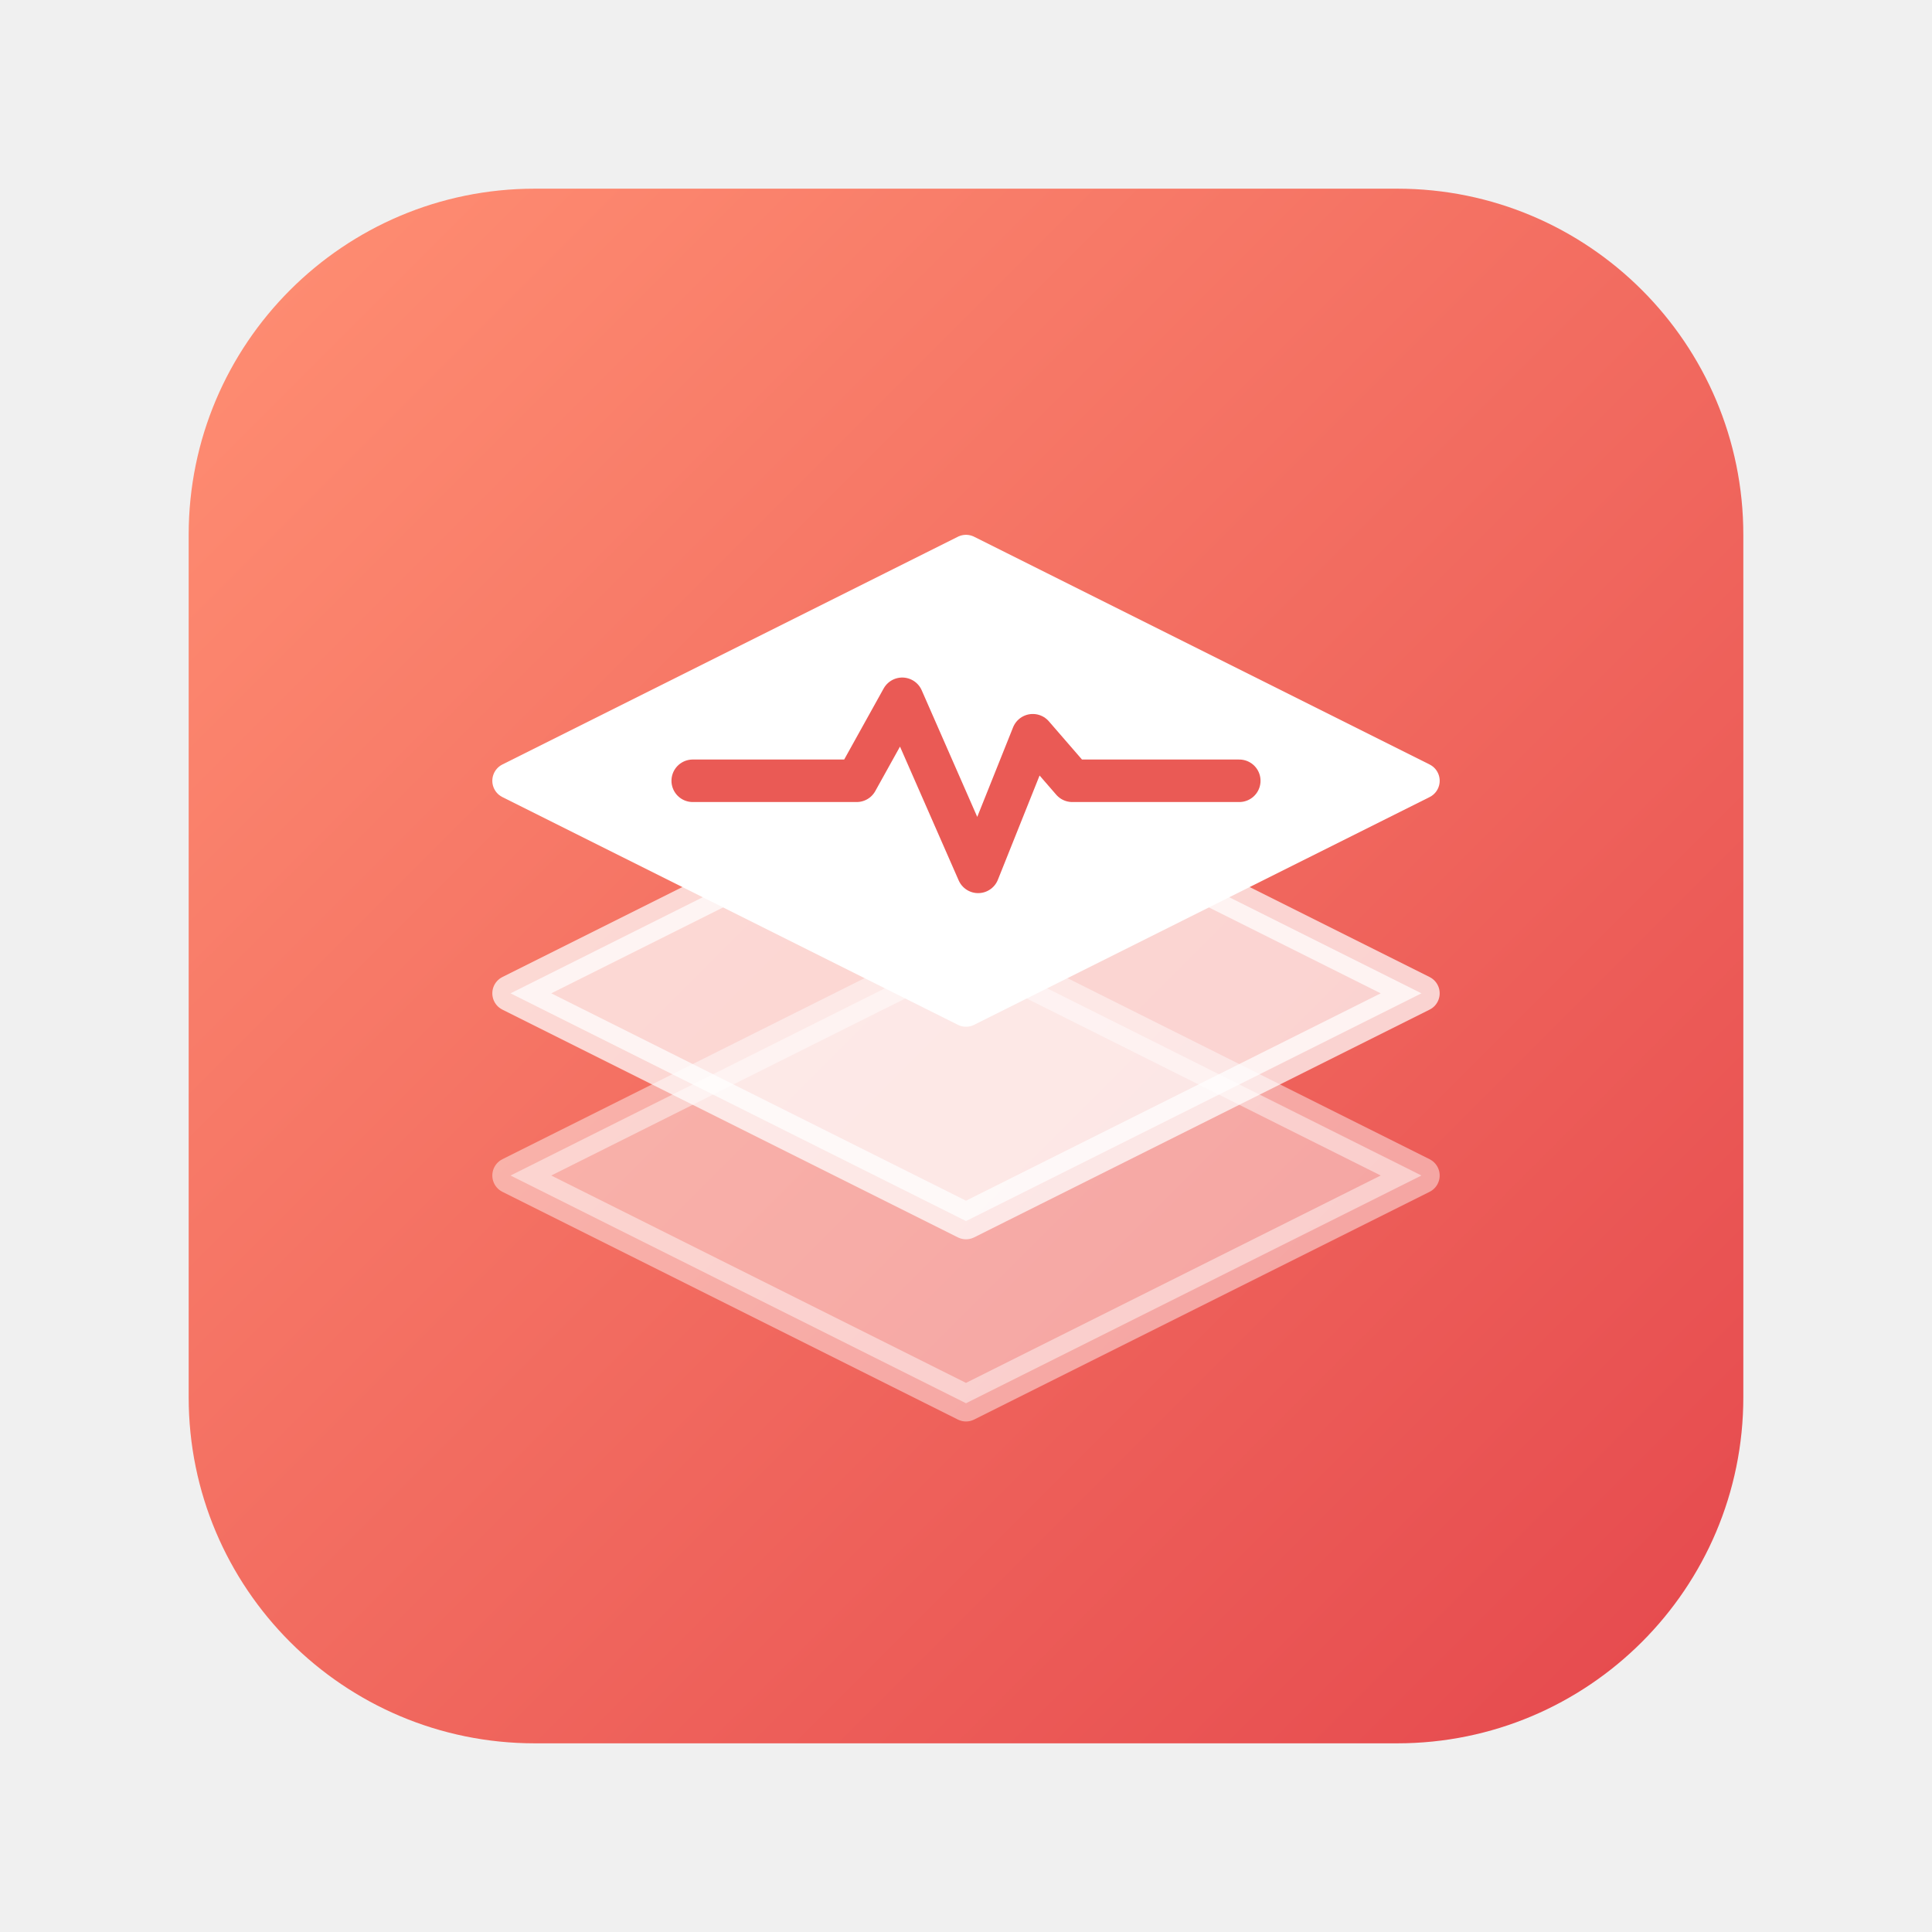
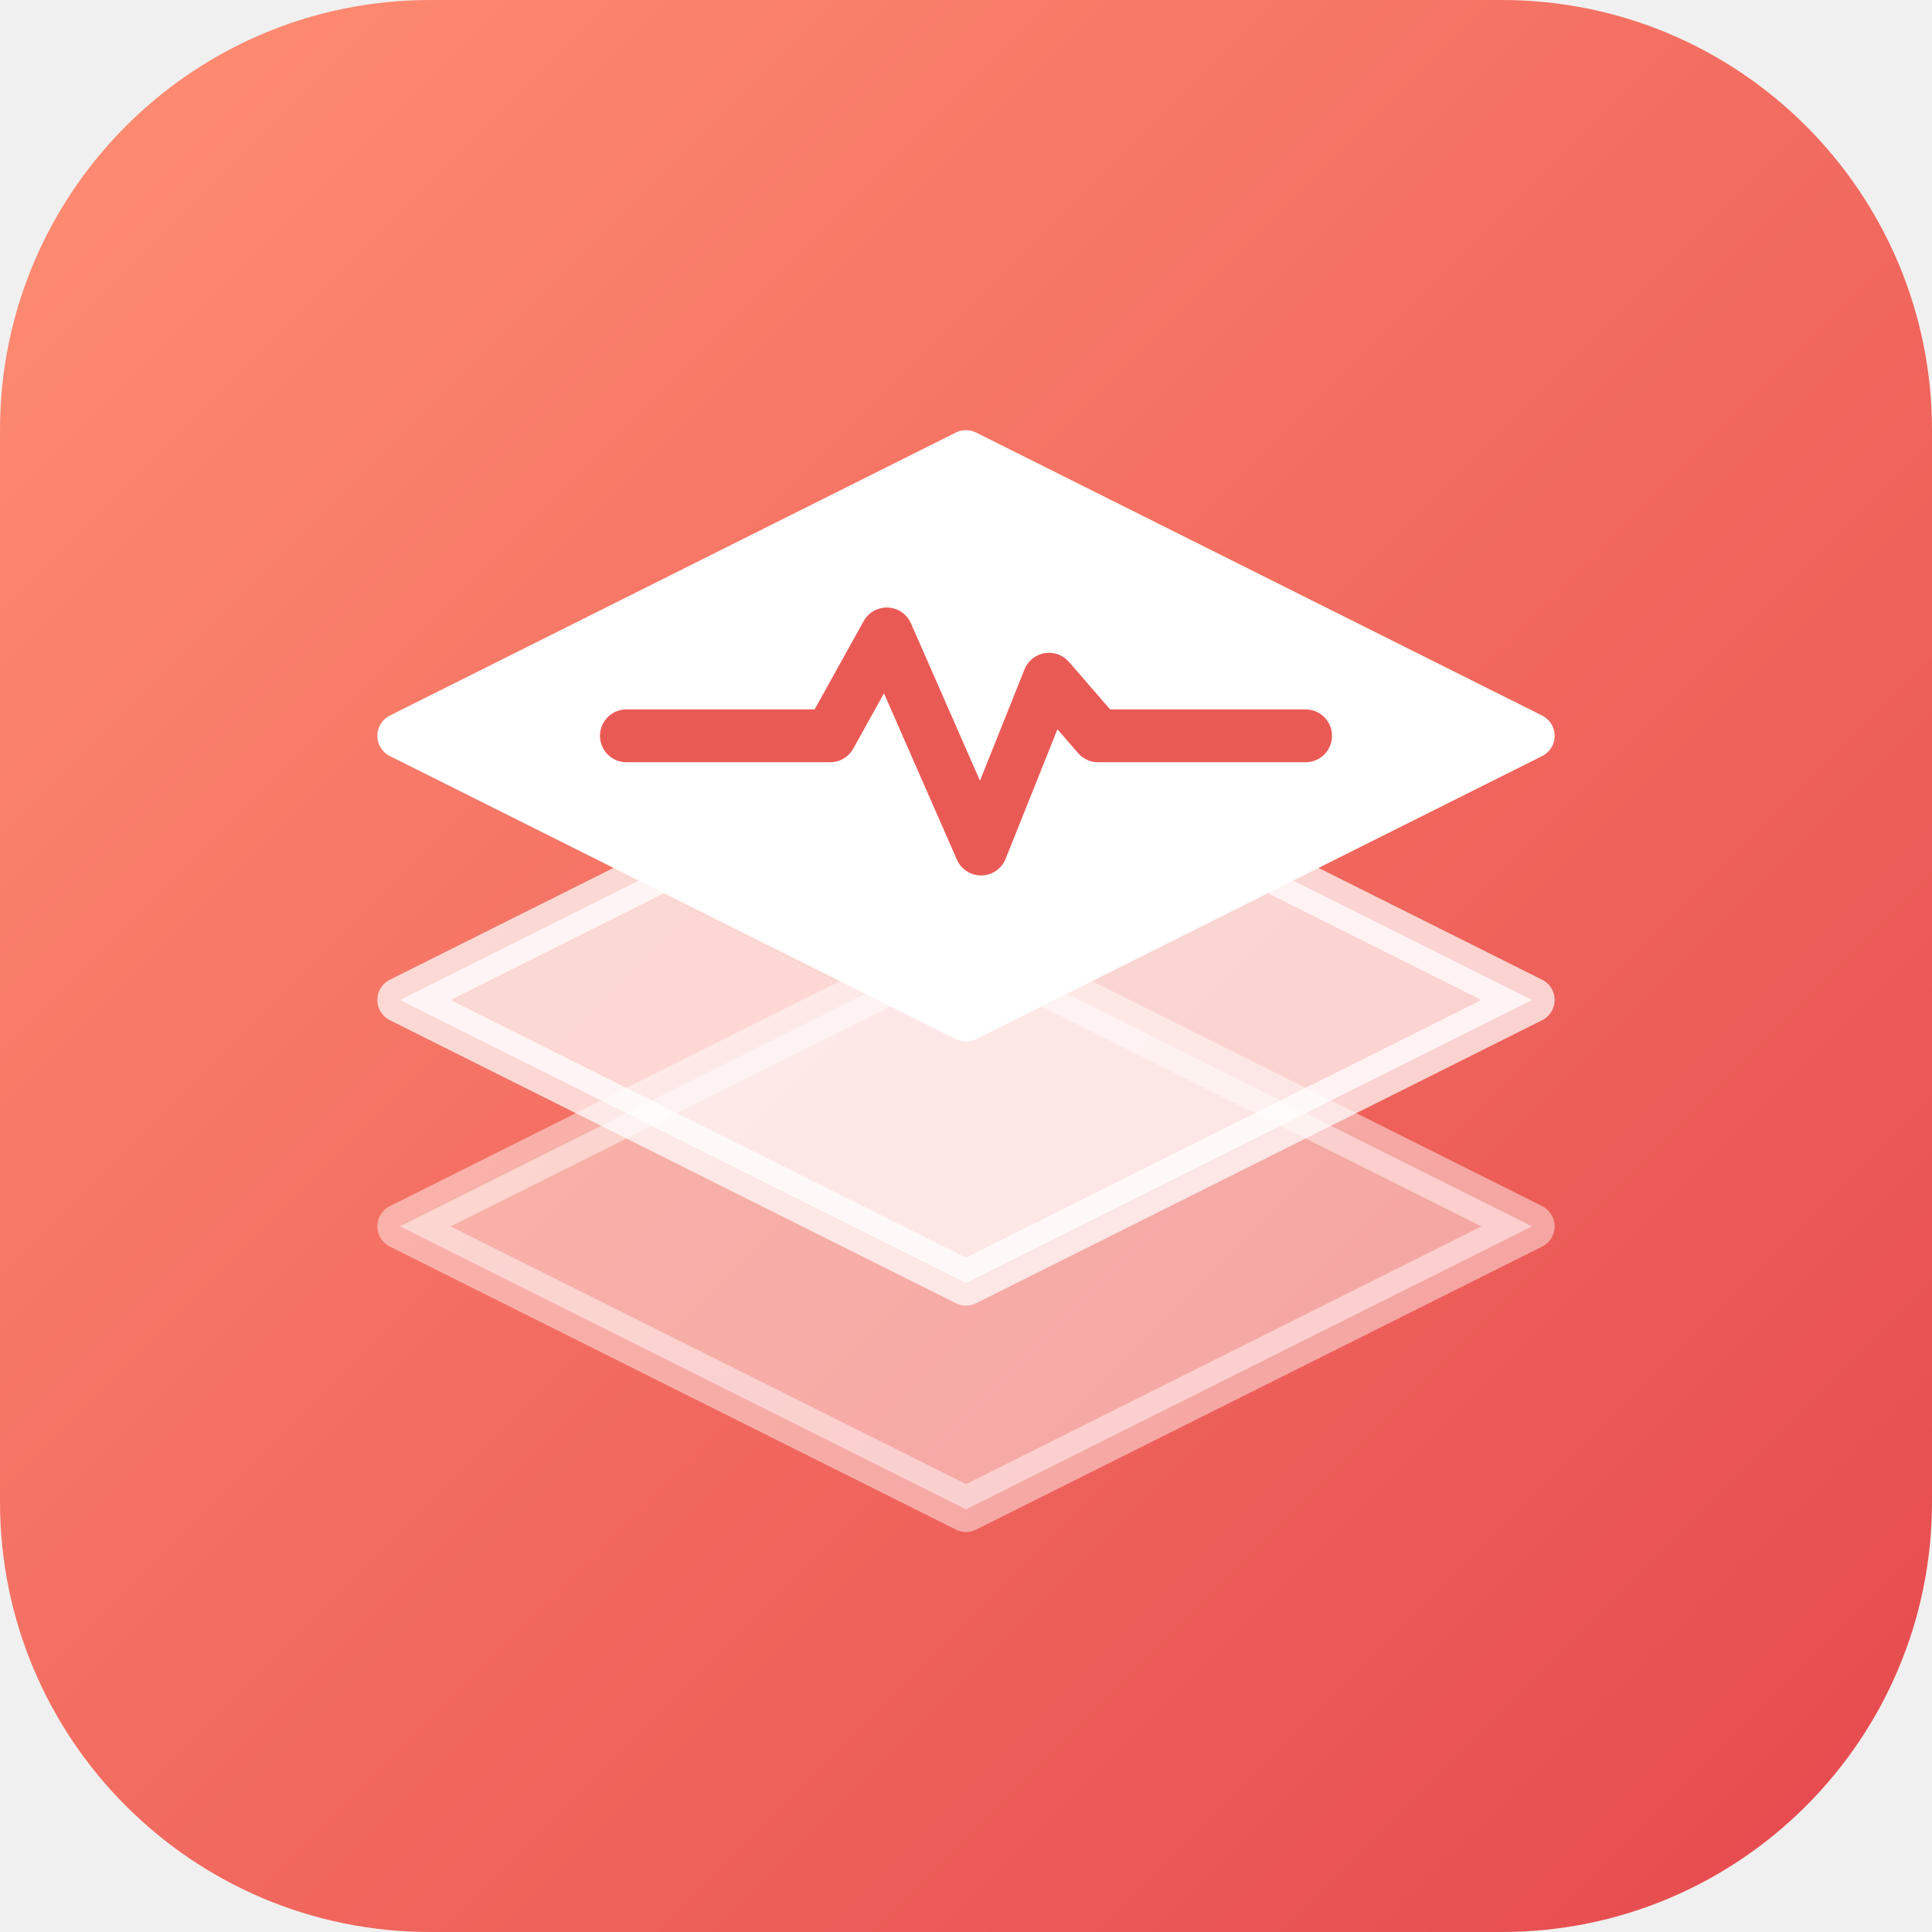
<svg xmlns="http://www.w3.org/2000/svg" width="1024" height="1024" viewBox="0 0 1024 1024">
-   <g transform="translate(100 100) scale(0.8046875)">
-     <defs>
-       <linearGradient id="bg" x1="0" y1="0" x2="1" y2="1">
-         <stop offset="0" stop-color="#FF8F73" />
-         <stop offset="1" stop-color="#E5484D" />
-       </linearGradient>
-     </defs>
-     <rect width="1024" height="1024" rx="228" fill="url(#bg)" />
-     <path d="M512 500 L812 650 L512 800 L212 650 Z" fill="#FFFFFF" fill-opacity="0.45" stroke="#FFFFFF" stroke-opacity="0.45" stroke-width="24" stroke-linejoin="round" />
-     <path d="M512 380 L812 530 L512 680 L212 530 Z" fill="#FFFFFF" fill-opacity="0.72" stroke="#FFFFFF" stroke-opacity="0.72" stroke-width="24" stroke-linejoin="round" />
-     <path d="M512 240 L812 390 L512 540 L212 390 Z" fill="#FFFFFF" stroke="#FFFFFF" stroke-width="24" stroke-linejoin="round" />
-     <polyline points="332,390 440,390 470,336 520,450 556,360 582,390 692,390" fill="none" stroke="#EA5A55" stroke-width="28" stroke-linecap="round" stroke-linejoin="round" />
-   </g>
+   <defs>
+     <linearGradient id="bg" x1="0" y1="0" x2="1" y2="1">
+       <stop offset="0" stop-color="#FF8F73" />
+       <stop offset="1" stop-color="#E5484D" />
+     </linearGradient>
+   </defs>
+   <rect width="1024" height="1024" rx="228" fill="url(#bg)" />
+   <path d="M512 500 L812 650 L512 800 L212 650 Z" fill="#FFFFFF" fill-opacity="0.45" stroke="#FFFFFF" stroke-opacity="0.45" stroke-width="24" stroke-linejoin="round" />
+   <path d="M512 380 L812 530 L512 680 L212 530 Z" fill="#FFFFFF" fill-opacity="0.72" stroke="#FFFFFF" stroke-opacity="0.72" stroke-width="24" stroke-linejoin="round" />
+   <path d="M512 240 L812 390 L512 540 L212 390 Z" fill="#FFFFFF" stroke="#FFFFFF" stroke-width="24" stroke-linejoin="round" />
+   <polyline points="332,390 440,390 470,336 520,450 556,360 582,390 692,390" fill="none" stroke="#EA5A55" stroke-width="28" stroke-linecap="round" stroke-linejoin="round" />
</svg>
